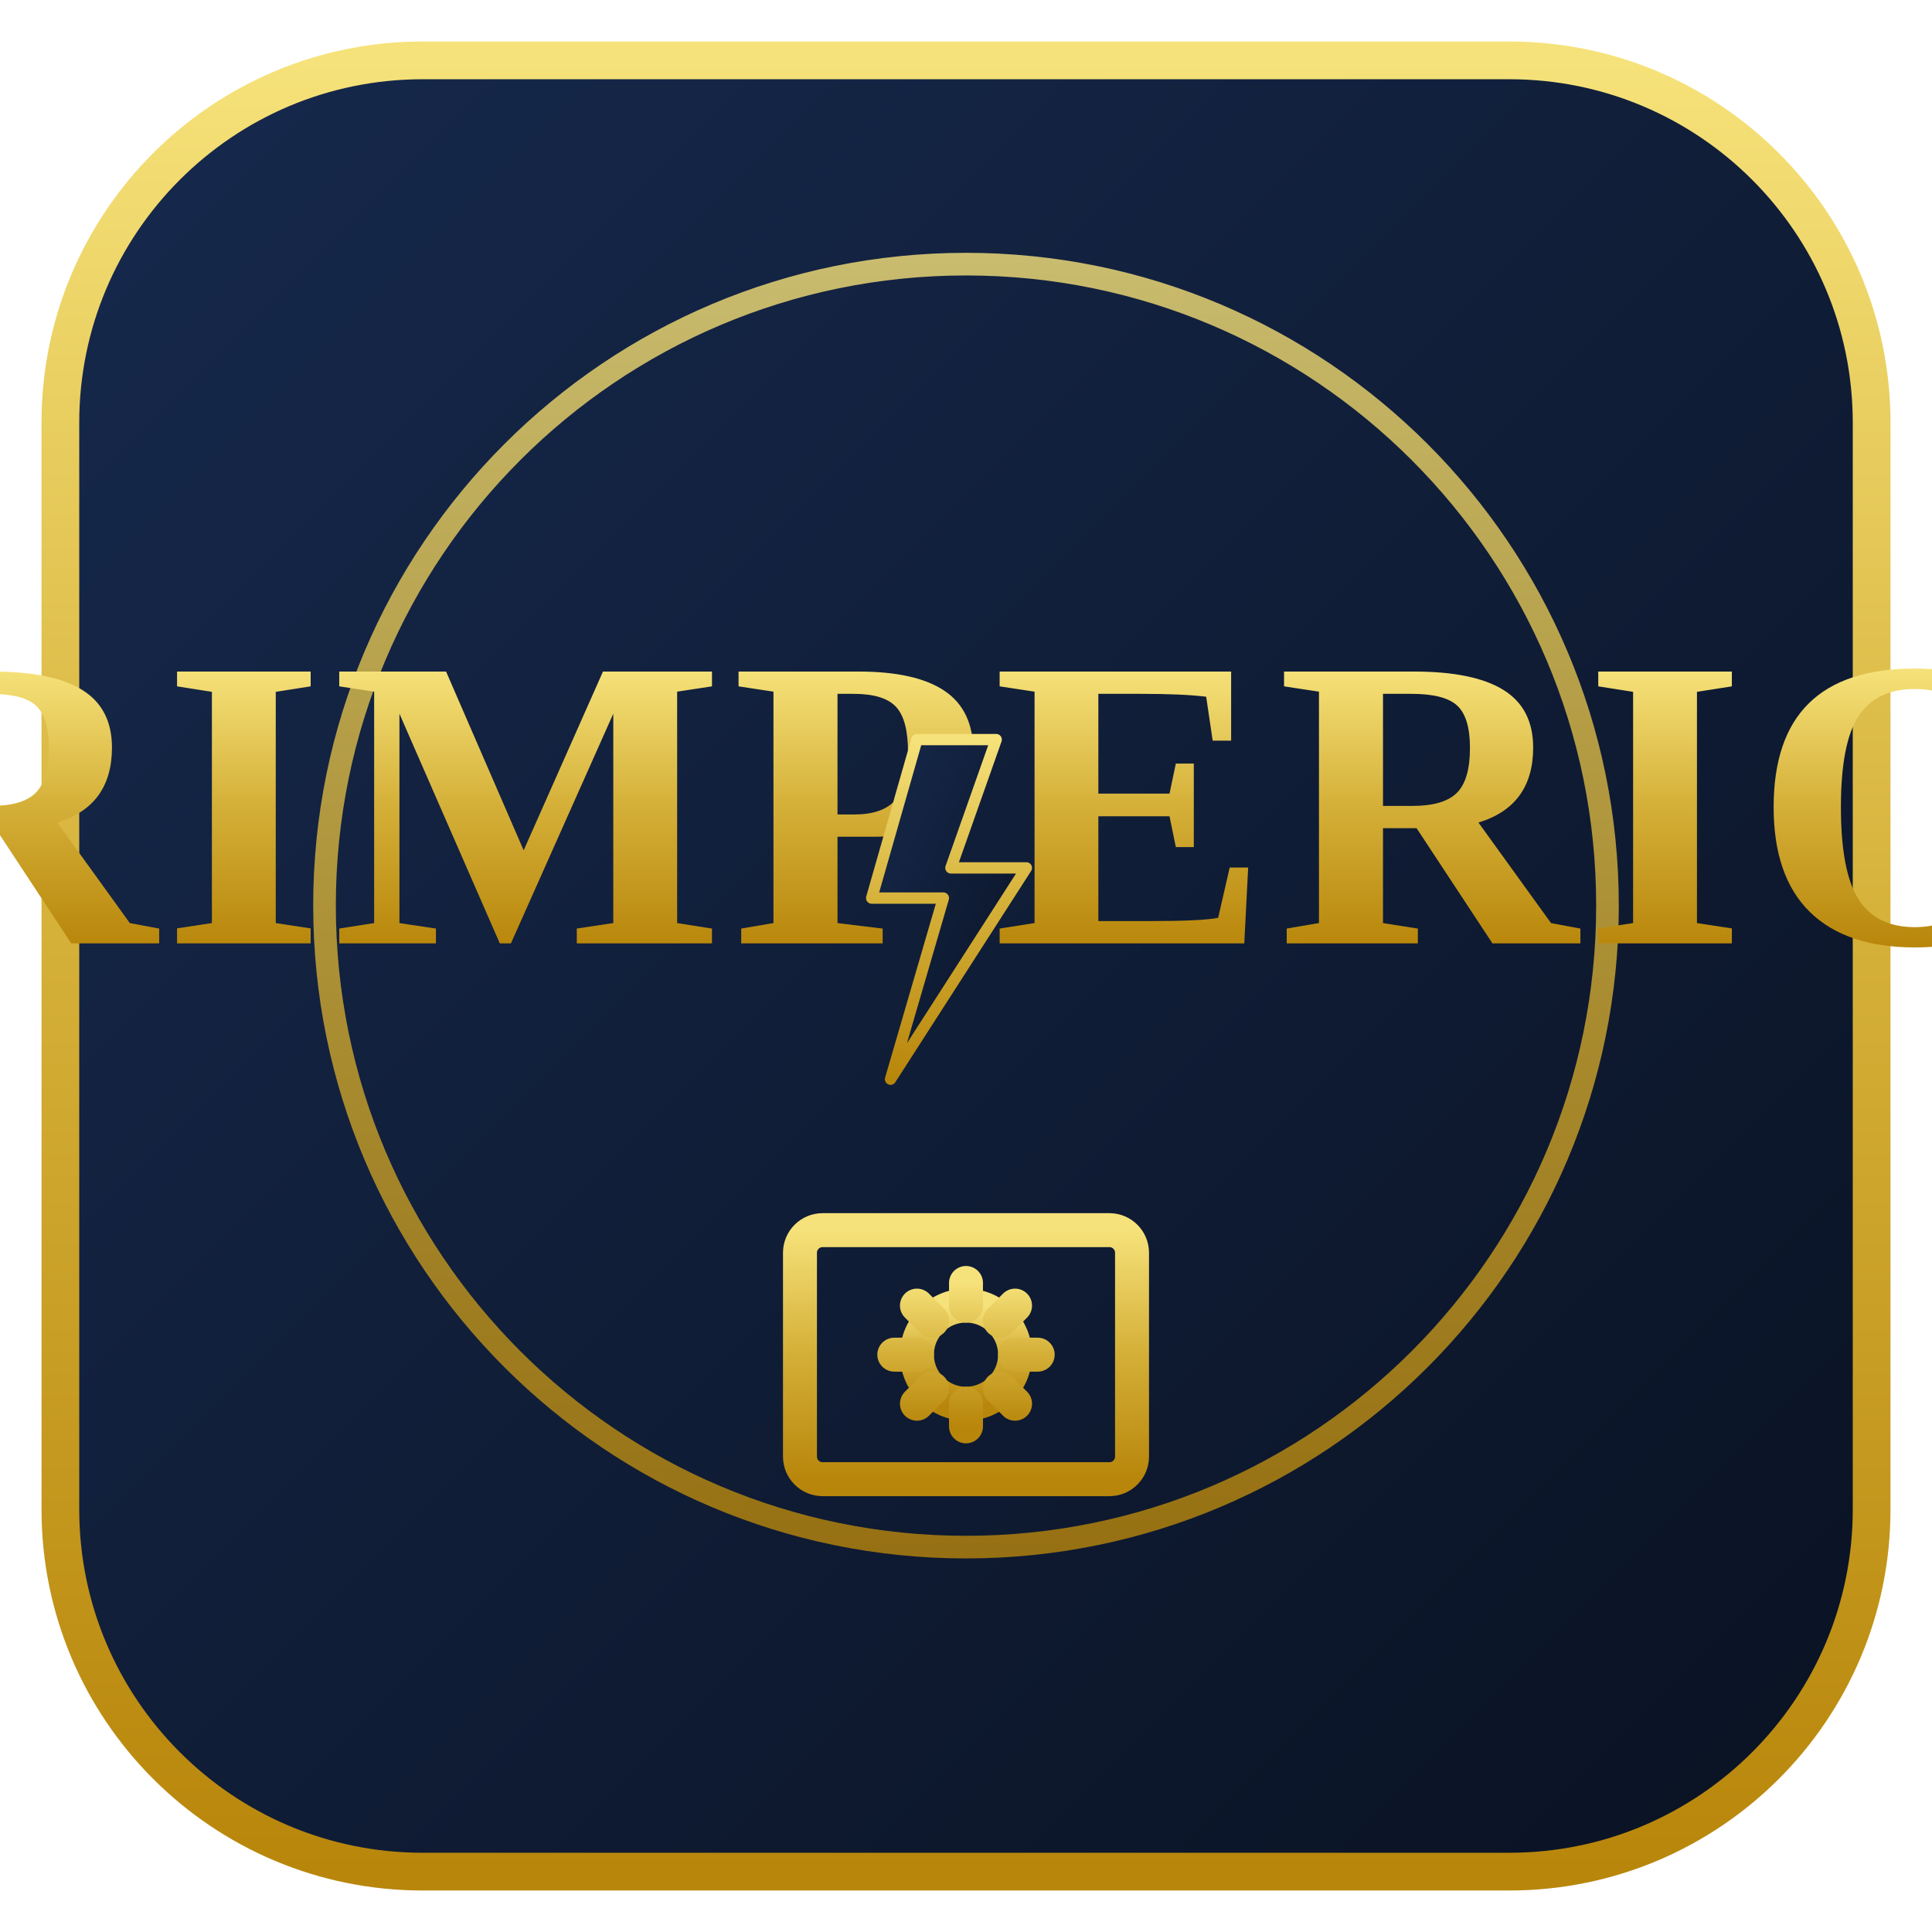
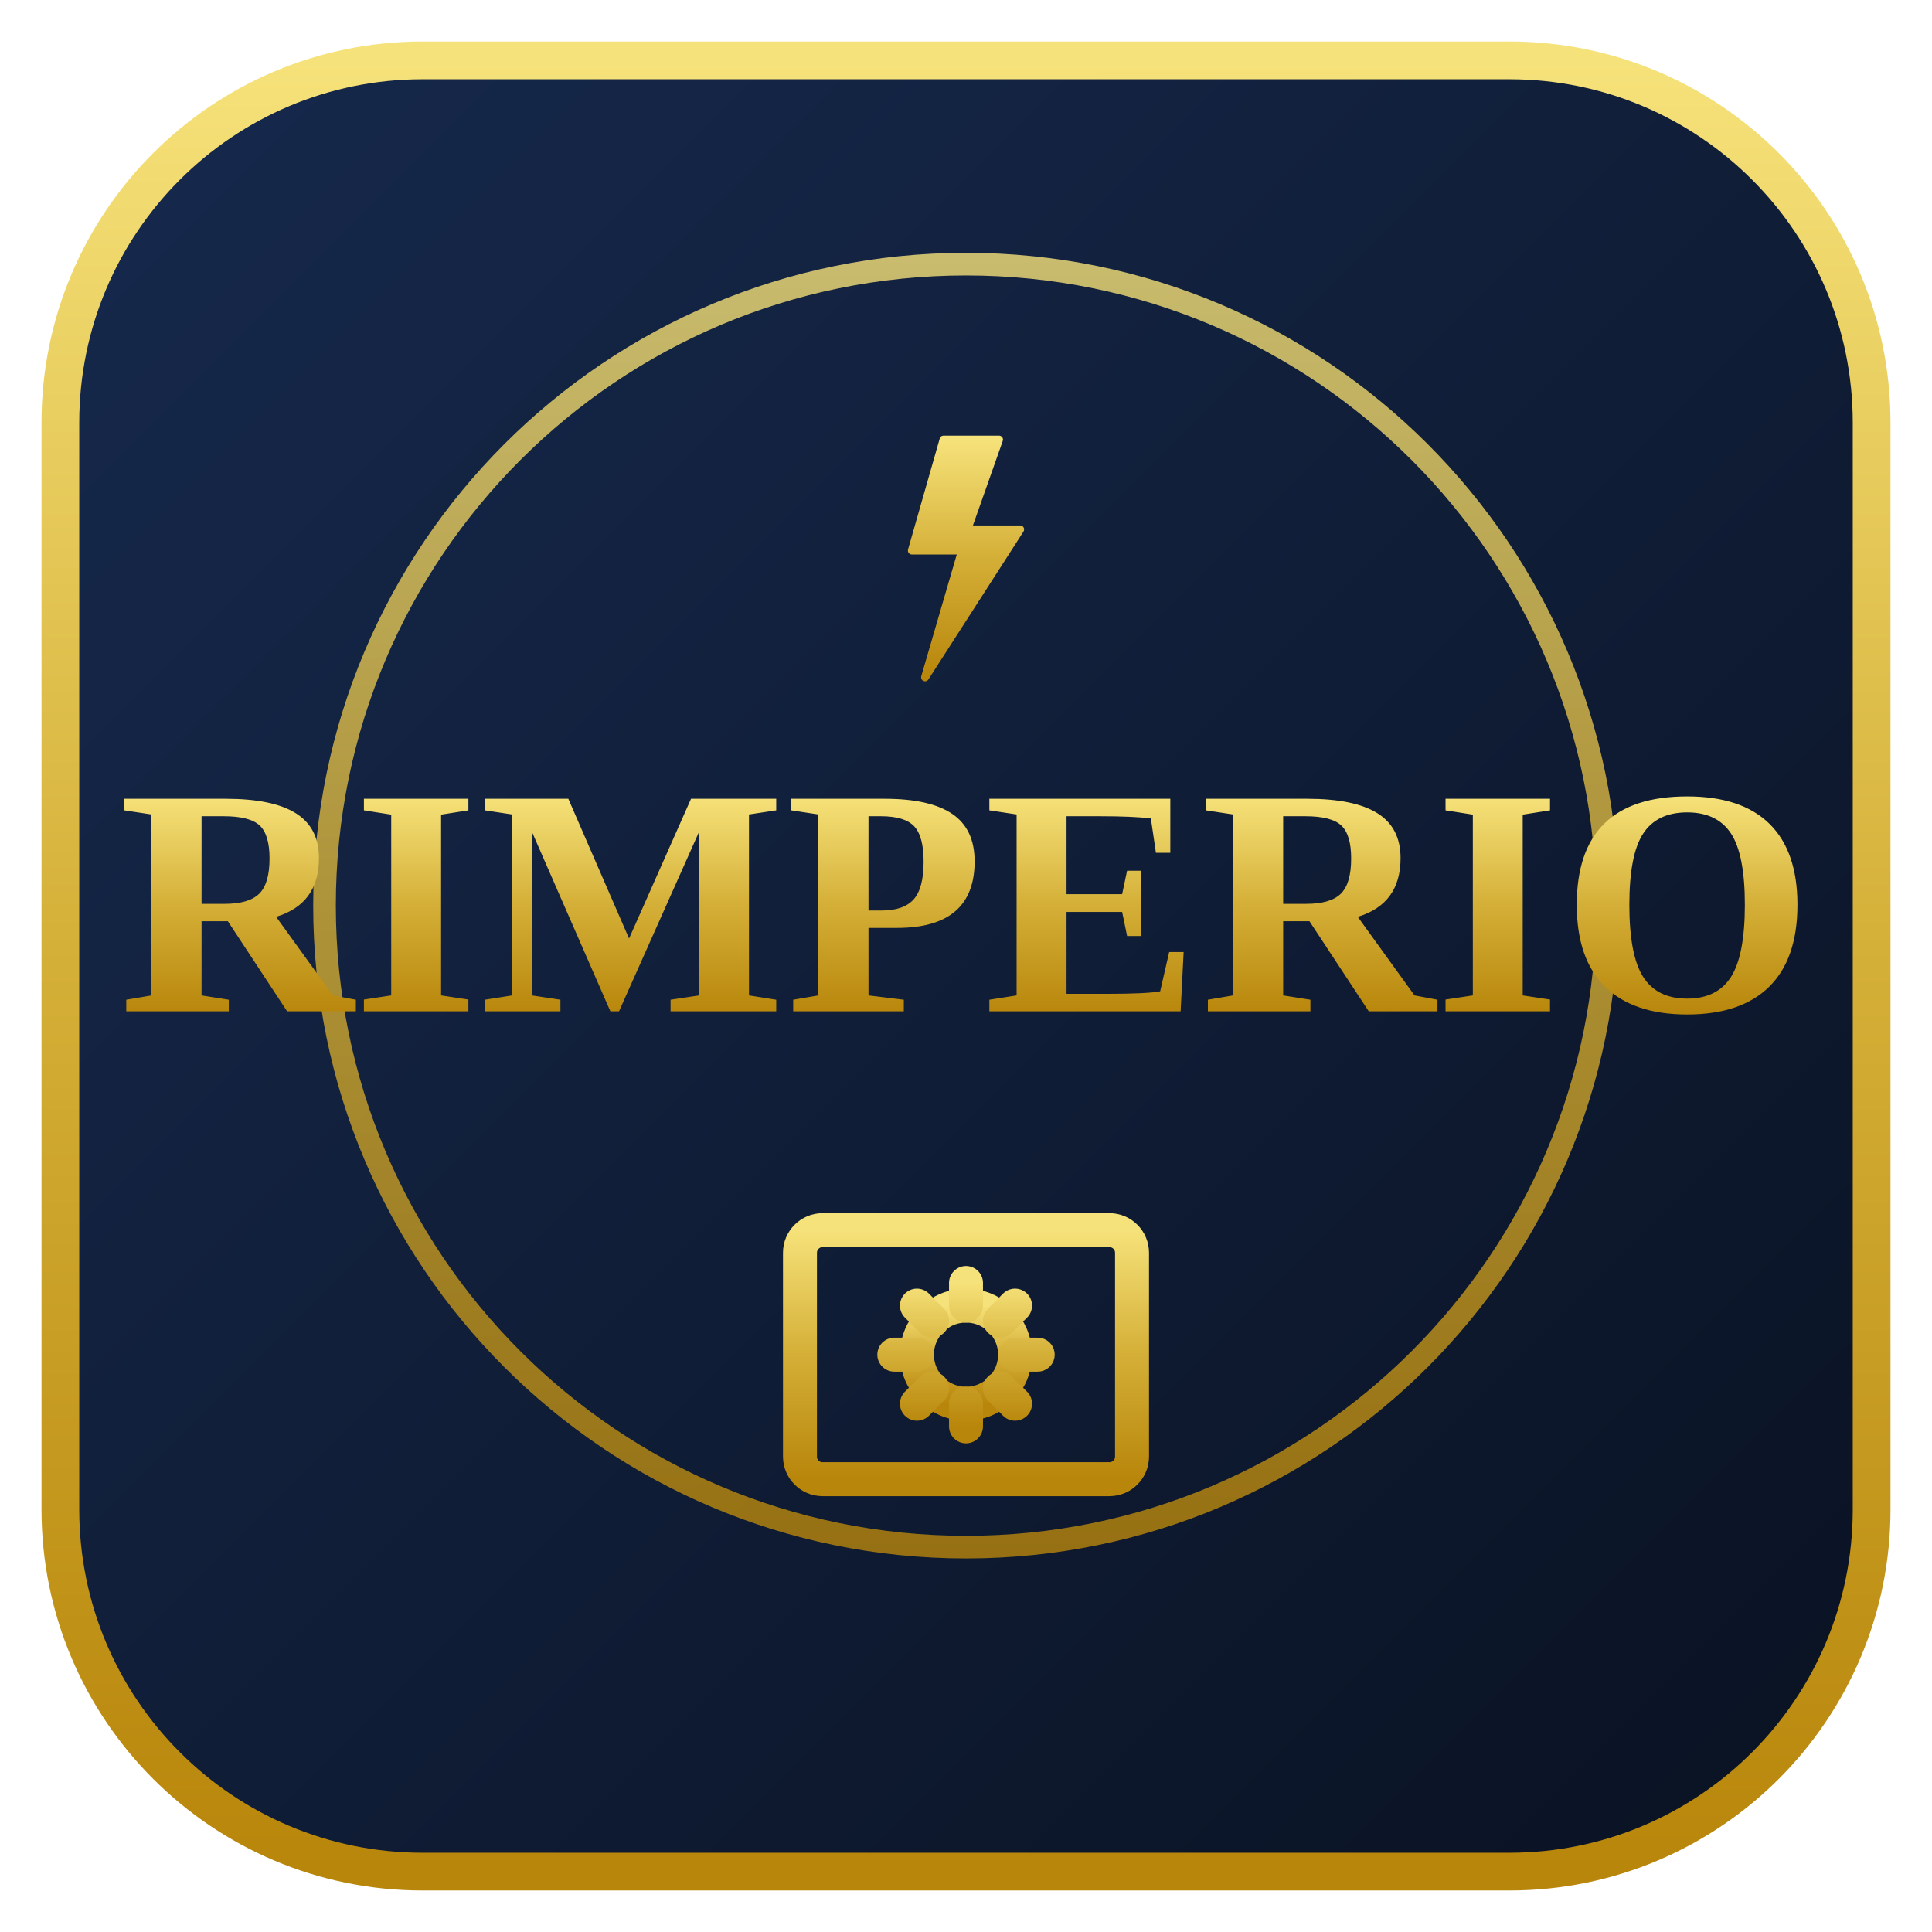
<svg xmlns="http://www.w3.org/2000/svg" viewBox="0 0 512 512" role="img" aria-label="RIMPERIO">
  <defs>
    <linearGradient id="bg" x1="0" y1="0" x2="1" y2="1">
      <stop offset="0" stop-color="#16294d" />
      <stop offset="1" stop-color="#0a1222" />
    </linearGradient>
    <linearGradient id="gold" x1="0" y1="0" x2="0" y2="1">
      <stop offset="0" stop-color="#f6e27a" />
      <stop offset="0.5" stop-color="#d4af37" />
      <stop offset="1" stop-color="#b8860b" />
    </linearGradient>
  </defs>
  <rect x="16" y="16" width="480" height="480" rx="96" fill="url(#bg)" stroke="url(#gold)" stroke-width="10" />
  <circle cx="256" cy="240" r="170" fill="none" stroke="url(#gold)" stroke-width="6" opacity="0.8" />
-   <text x="256" y="250" text-anchor="middle" font-family="Georgia, 'Times New Roman', serif" font-weight="700" font-size="110" letter-spacing="2" fill="url(#gold)">RIMPERIO</text>
-   <path d="M243 196 L231 238 L250 238 L236 286 L272 230 L252 230 L264 196 Z" fill="url(#bg)" stroke="url(#gold)" stroke-width="3" stroke-linejoin="round" />
+   <text x="256" y="268" text-anchor="middle" font-family="Georgia, 'Times New Roman', serif" font-weight="700" font-size="86" textLength="372" lengthAdjust="spacingAndGlyphs" fill="url(#gold)">RIMPERIO</text>
+   <path transform="translate(256 148) scale(0.7) translate(-251.5 -241)" d="M243 196 L231 238 L250 238 L236 286 L272 230 L252 230 L264 196 Z" fill="url(#gold)" stroke="url(#gold)" stroke-width="3" stroke-linejoin="round" />
  <g fill="none" stroke="url(#gold)" stroke-width="9" stroke-linejoin="round" stroke-linecap="round">
    <line x1="150" y1="360" x2="206" y2="360" />
    <line x1="306" y1="360" x2="362" y2="360" />
    <rect x="212" y="326" width="88" height="66" rx="6" />
    <line x1="256" y1="392" x2="256" y2="408" />
    <line x1="236" y1="408" x2="276" y2="408" />
    <circle cx="256" cy="359" r="13" />
    <path d="M256 340 v6 M256 372 v6 M237 359 h6 M269 359 h6 M243 346 l4 4 M265 368 l4 4 M269 346 l-4 4 M247 368 l-4 4" />
  </g>
</svg>
